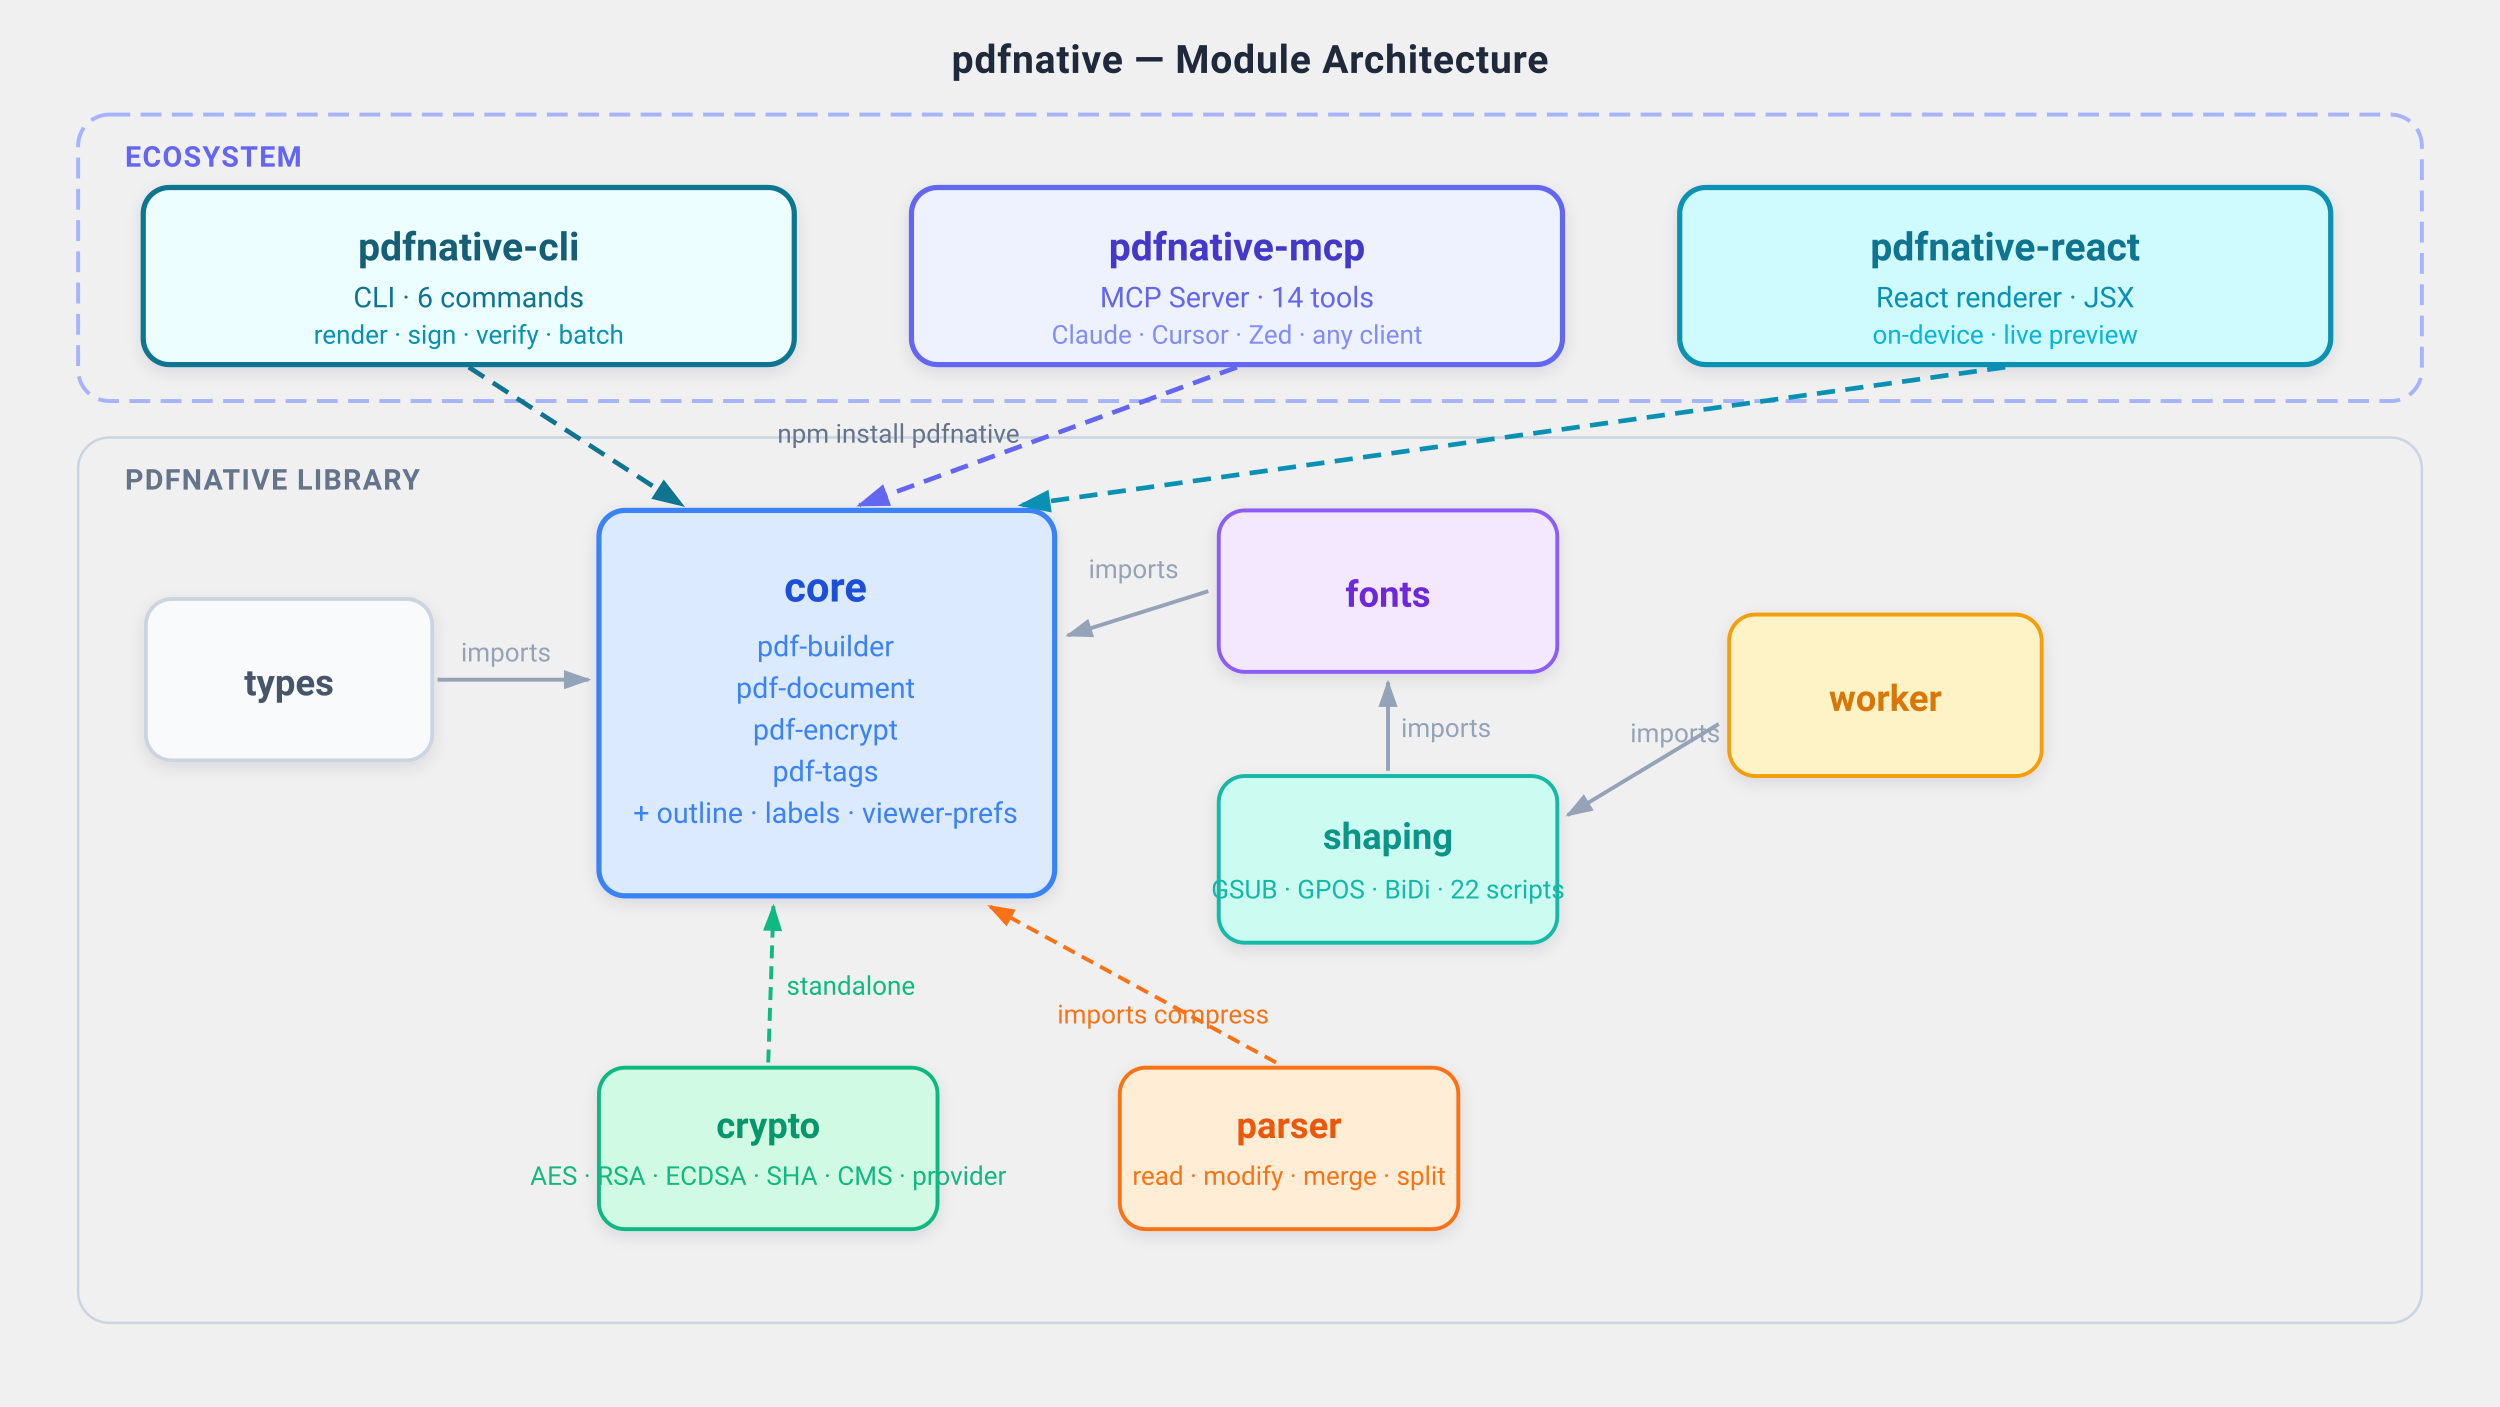
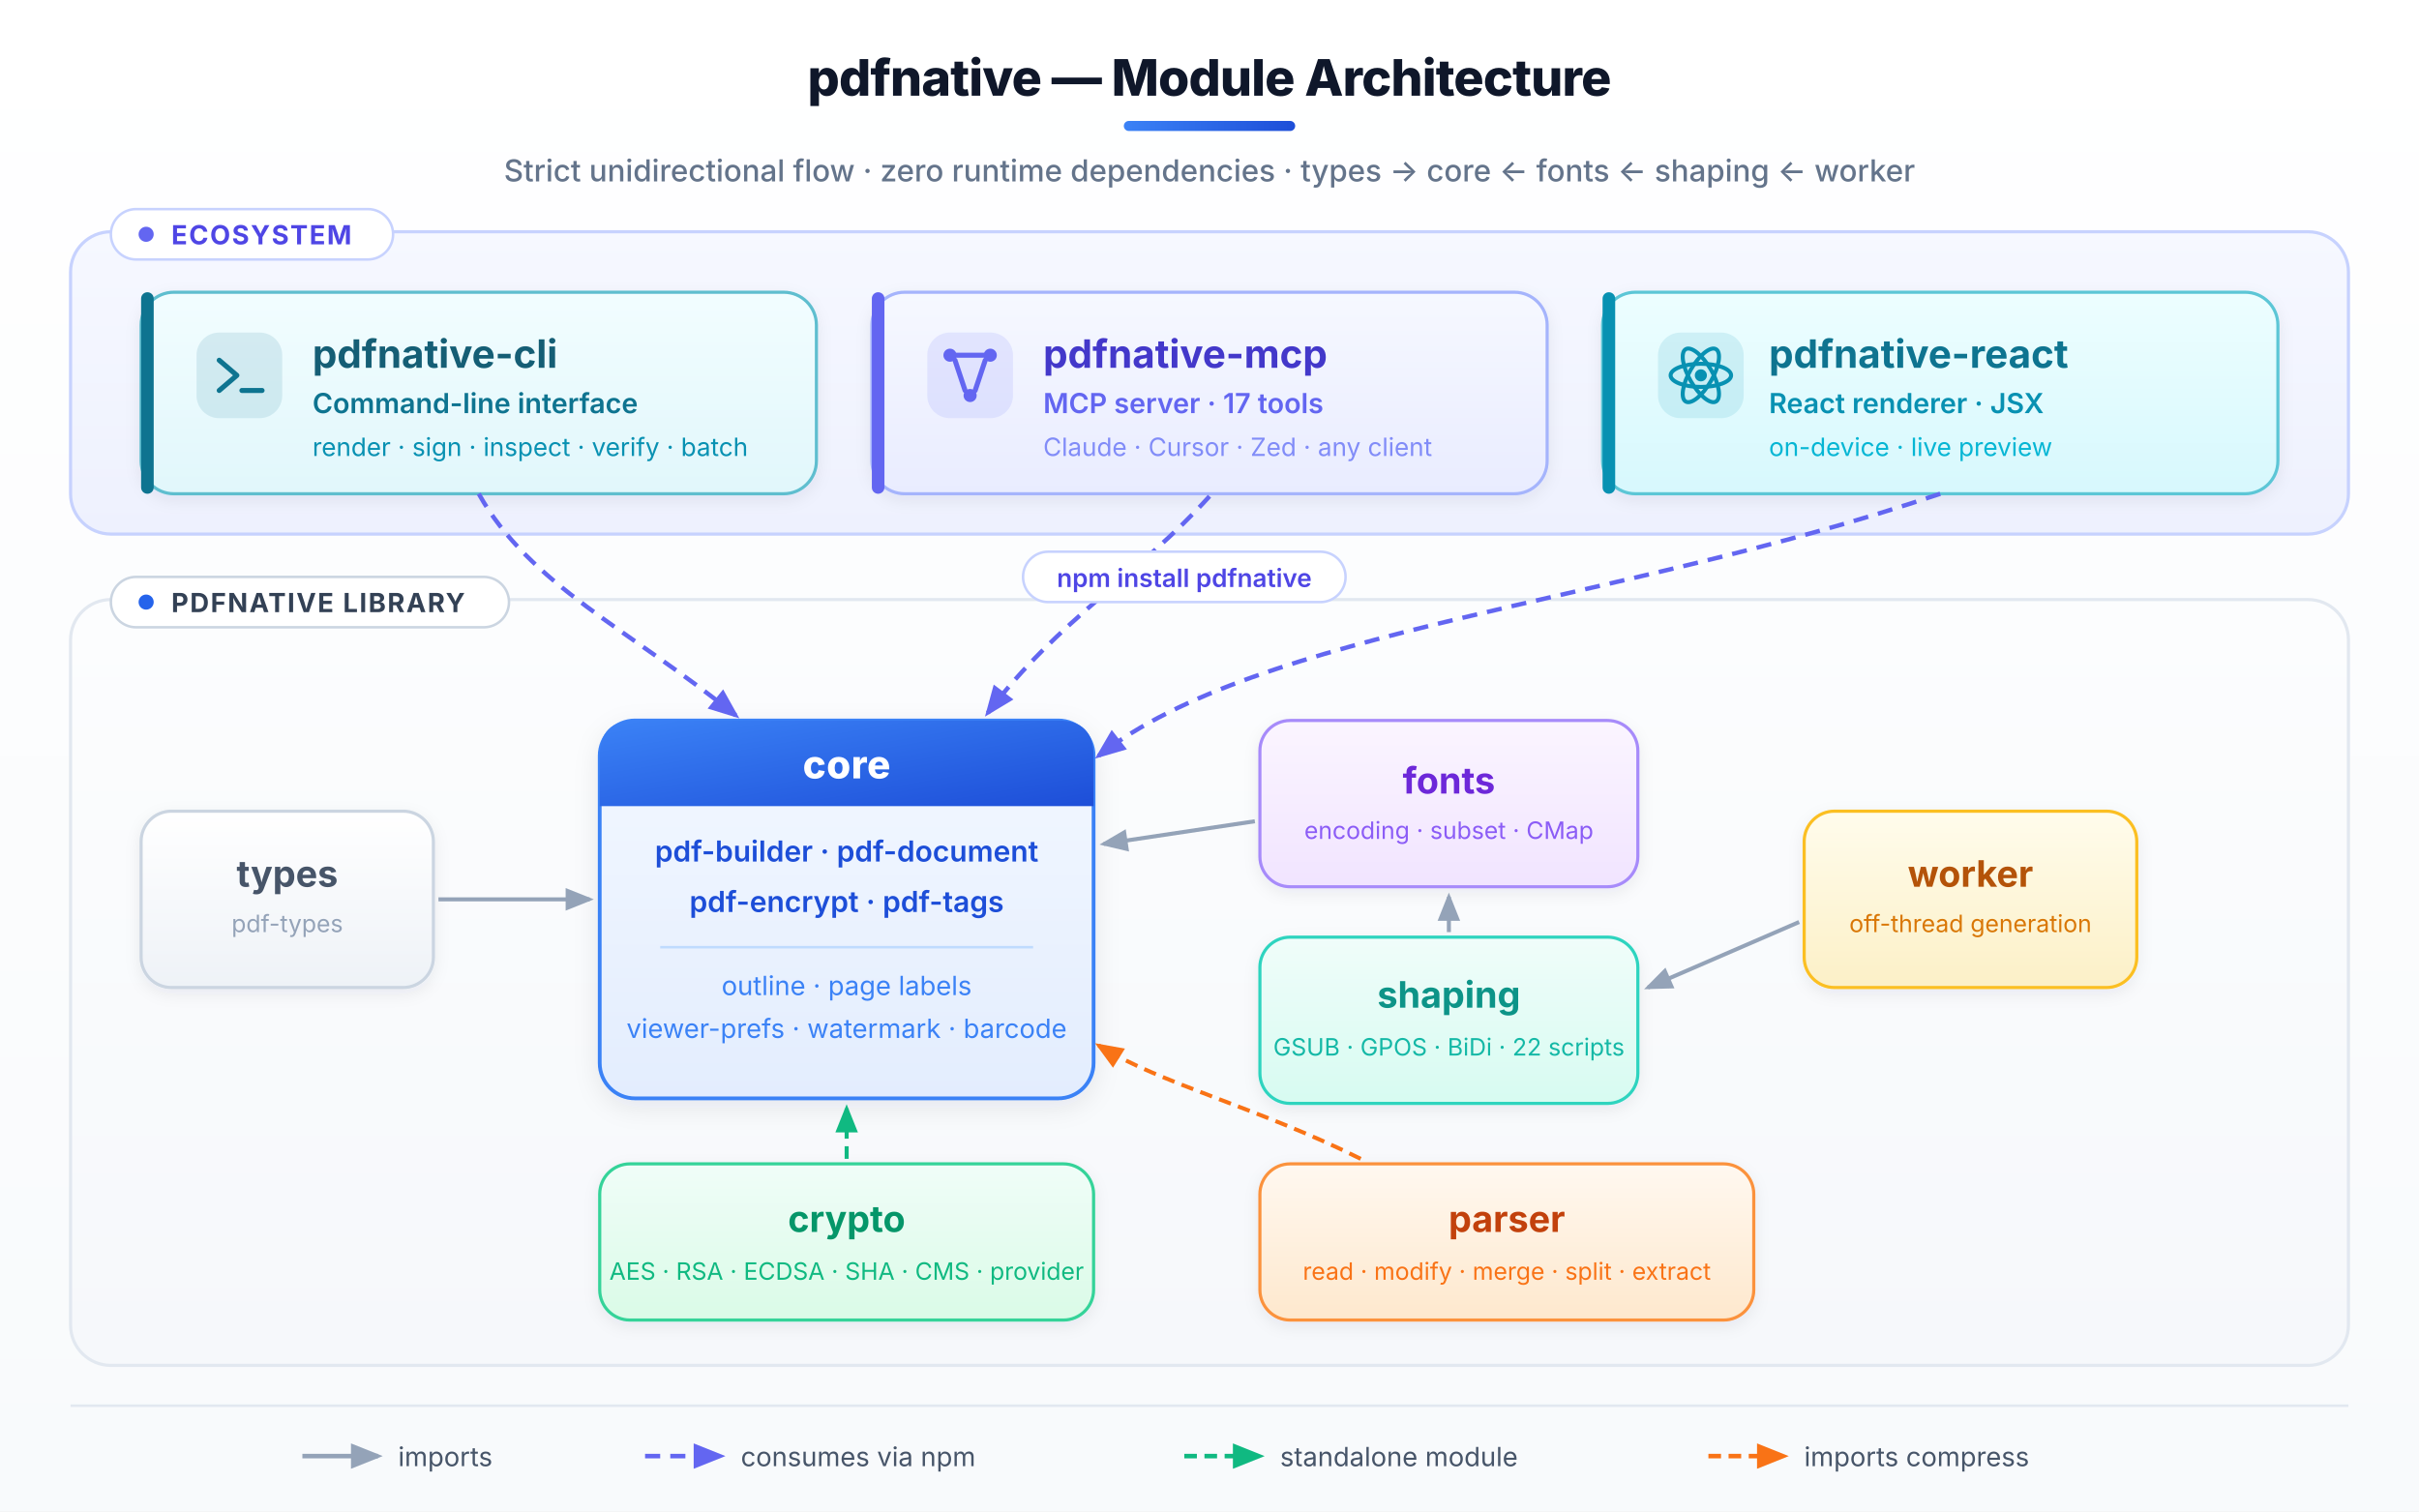
- <svg xmlns="http://www.w3.org/2000/svg" viewBox="0 0 960 540" font-family="-apple-system,BlinkMacSystemFont,'Segoe UI',Roboto,sans-serif">
+ <svg xmlns="http://www.w3.org/2000/svg" viewBox="0 0 960 600" role="img" aria-labelledby="arch-title arch-desc" font-family="Inter,-apple-system,BlinkMacSystemFont,'Segoe UI',Roboto,'Helvetica Neue',Arial,sans-serif">
  <defs>
-     <marker id="arrow" viewBox="0 0 10 7" refX="9" refY="3.5" markerWidth="7" markerHeight="5" orient="auto-start-reverse">
-       <polygon points="0 0, 10 3.5, 0 7" fill="#94A3B8" />
+     <marker id="ah-import" viewBox="0 0 10 8" refX="8.5" refY="4" markerWidth="7" markerHeight="6" orient="auto-start-reverse">
+       <path d="M0 0 L10 4 L0 8 Z" fill="#94A3B8" />
    </marker>
-     <marker id="arrow-mcp" viewBox="0 0 10 7" refX="9" refY="3.5" markerWidth="7" markerHeight="5" orient="auto-start-reverse">
-       <polygon points="0 0, 10 3.5, 0 7" fill="#6366F1" />
+     <marker id="ah-npm" viewBox="0 0 10 8" refX="8.5" refY="4" markerWidth="7" markerHeight="6" orient="auto-start-reverse">
+       <path d="M0 0 L10 4 L0 8 Z" fill="#6366F1" />
    </marker>
-     <marker id="arrow-cli" viewBox="0 0 10 7" refX="9" refY="3.5" markerWidth="7" markerHeight="5" orient="auto-start-reverse">
-       <polygon points="0 0, 10 3.5, 0 7" fill="#0E7490" />
+     <marker id="ah-standalone" viewBox="0 0 10 8" refX="8.5" refY="4" markerWidth="7" markerHeight="6" orient="auto-start-reverse">
+       <path d="M0 0 L10 4 L0 8 Z" fill="#10B981" />
    </marker>
-     <marker id="arrow-react" viewBox="0 0 10 7" refX="9" refY="3.5" markerWidth="7" markerHeight="5" orient="auto-start-reverse">
-       <polygon points="0 0, 10 3.5, 0 7" fill="#0891B2" />
+     <marker id="ah-compress" viewBox="0 0 10 8" refX="8.5" refY="4" markerWidth="7" markerHeight="6" orient="auto-start-reverse">
+       <path d="M0 0 L10 4 L0 8 Z" fill="#F97316" />
    </marker>
-     <marker id="arrow-green" viewBox="0 0 10 7" refX="9" refY="3.5" markerWidth="7" markerHeight="5" orient="auto-start-reverse">
-       <polygon points="0 0, 10 3.5, 0 7" fill="#10B981" />
-     </marker>
-     <marker id="arrow-orange" viewBox="0 0 10 7" refX="9" refY="3.5" markerWidth="7" markerHeight="5" orient="auto-start-reverse">
-       <polygon points="0 0, 10 3.5, 0 7" fill="#F97316" />
-     </marker>
-     <filter id="shadow" x="-10%" y="-10%" width="120%" height="130%">
-       <feDropShadow dx="0" dy="2" stdDeviation="3" flood-color="#0F172A" flood-opacity="0.10" />
+     <linearGradient id="g-canvas" x1="0" y1="0" x2="0" y2="1">
+       <stop offset="0%" stop-color="#FFFFFF" />
+       <stop offset="100%" stop-color="#F8FAFC" />
+     </linearGradient>
+     <linearGradient id="g-eco" x1="0" y1="0" x2="0" y2="1">
+       <stop offset="0%" stop-color="#F6F8FF" />
+       <stop offset="100%" stop-color="#EEF1FE" />
+     </linearGradient>
+     <linearGradient id="g-lib" x1="0" y1="0" x2="0" y2="1">
+       <stop offset="0%" stop-color="#FCFDFE" />
+       <stop offset="100%" stop-color="#F6F8FB" />
+     </linearGradient>
+     <linearGradient id="g-cli" x1="0" y1="0" x2="0" y2="1">
+       <stop offset="0%" stop-color="#F2FDFF" />
+       <stop offset="100%" stop-color="#E1F7FB" />
+     </linearGradient>
+     <linearGradient id="g-mcp" x1="0" y1="0" x2="0" y2="1">
+       <stop offset="0%" stop-color="#F6F8FF" />
+       <stop offset="100%" stop-color="#E9ECFF" />
+     </linearGradient>
+     <linearGradient id="g-react" x1="0" y1="0" x2="0" y2="1">
+       <stop offset="0%" stop-color="#EDFEFF" />
+       <stop offset="100%" stop-color="#D7F8FD" />
+     </linearGradient>
+     <linearGradient id="g-core" x1="0" y1="0" x2="0" y2="1">
+       <stop offset="0%" stop-color="#F3F8FF" />
+       <stop offset="100%" stop-color="#E3EDFE" />
+     </linearGradient>
+     <linearGradient id="g-core-head" x1="0" y1="0" x2="1" y2="1">
+       <stop offset="0%" stop-color="#3B82F6" />
+       <stop offset="100%" stop-color="#1D4ED8" />
+     </linearGradient>
+     <linearGradient id="g-types" x1="0" y1="0" x2="0" y2="1">
+       <stop offset="0%" stop-color="#FFFFFF" />
+       <stop offset="100%" stop-color="#EEF2F7" />
+     </linearGradient>
+     <linearGradient id="g-fonts" x1="0" y1="0" x2="0" y2="1">
+       <stop offset="0%" stop-color="#FBF5FF" />
+       <stop offset="100%" stop-color="#F1E4FF" />
+     </linearGradient>
+     <linearGradient id="g-shaping" x1="0" y1="0" x2="0" y2="1">
+       <stop offset="0%" stop-color="#F0FDFA" />
+       <stop offset="100%" stop-color="#D7FBF1" />
+     </linearGradient>
+     <linearGradient id="g-worker" x1="0" y1="0" x2="0" y2="1">
+       <stop offset="0%" stop-color="#FFFCEC" />
+       <stop offset="100%" stop-color="#FCF0C7" />
+     </linearGradient>
+     <linearGradient id="g-crypto" x1="0" y1="0" x2="0" y2="1">
+       <stop offset="0%" stop-color="#F0FDF8" />
+       <stop offset="100%" stop-color="#DAFBE7" />
+     </linearGradient>
+     <linearGradient id="g-parser" x1="0" y1="0" x2="0" y2="1">
+       <stop offset="0%" stop-color="#FFF8F0" />
+       <stop offset="100%" stop-color="#FEE8CD" />
+     </linearGradient>
+     <linearGradient id="g-accent" x1="0" y1="0" x2="1" y2="0">
+       <stop offset="0%" stop-color="#3B82F6" />
+       <stop offset="100%" stop-color="#1D4ED8" />
+     </linearGradient>
+     <filter id="soft" x="-20%" y="-20%" width="140%" height="150%">
+       <feDropShadow dx="0" dy="3" stdDeviation="5" flood-color="#1E293B" flood-opacity="0.08" />
+     </filter>
+     <filter id="soft-sm" x="-20%" y="-20%" width="140%" height="150%">
+       <feDropShadow dx="0" dy="2" stdDeviation="3" flood-color="#1E293B" flood-opacity="0.07" />
    </filter>
  </defs>
-   <text x="480" y="28" text-anchor="middle" font-size="15" font-weight="700" fill="#1E293B" letter-spacing="0.3">pdfnative — Module Architecture</text>
-   <rect x="30" y="44" width="900" height="110" rx="12" fill="none" stroke="#A5B4FC" stroke-width="1.5" stroke-dasharray="8,4" />
-   <text x="48" y="64" font-size="11" font-weight="600" fill="#6366F1" letter-spacing="0.5">ECOSYSTEM</text>
-   <rect x="55" y="72" width="250" height="68" rx="10" fill="#ECFEFF" stroke="#0E7490" stroke-width="2" filter="url(#shadow)" />
-   <text x="180" y="100" text-anchor="middle" font-size="15" font-weight="700" fill="#155E75">pdfnative-cli</text>
-   <text x="180" y="118" text-anchor="middle" font-size="11" fill="#0E7490">CLI · 6 commands</text>
-   <text x="180" y="132" text-anchor="middle" font-size="10" fill="#0891B2">render · sign · verify · batch</text>
-   <rect x="350" y="72" width="250" height="68" rx="10" fill="#EEF2FF" stroke="#6366F1" stroke-width="2" filter="url(#shadow)" />
-   <text x="475" y="100" text-anchor="middle" font-size="15" font-weight="700" fill="#4338CA">pdfnative-mcp</text>
-   <text x="475" y="118" text-anchor="middle" font-size="11" fill="#6366F1">MCP Server · 14 tools</text>
-   <text x="475" y="132" text-anchor="middle" font-size="10" fill="#818CF8">Claude · Cursor · Zed · any client</text>
-   <rect x="645" y="72" width="250" height="68" rx="10" fill="#CFFAFE" stroke="#0891B2" stroke-width="2" filter="url(#shadow)" />
-   <text x="770" y="100" text-anchor="middle" font-size="15" font-weight="700" fill="#0E7490">pdfnative-react</text>
-   <text x="770" y="118" text-anchor="middle" font-size="11" fill="#0891B2">React renderer · JSX</text>
-   <text x="770" y="132" text-anchor="middle" font-size="10" fill="#06B6D4">on-device · live preview</text>
-   <rect x="30" y="168" width="900" height="340" rx="12" fill="none" stroke="#CBD5E1" stroke-width="1" stroke-dasharray="0" />
-   <text x="48" y="188" font-size="11" font-weight="600" fill="#64748B" letter-spacing="0.5">PDFNATIVE LIBRARY</text>
-   <rect x="56" y="230" width="110" height="62" rx="10" fill="#F8FAFC" stroke="#CBD5E1" stroke-width="1.5" filter="url(#shadow)" />
-   <text x="111" y="267" text-anchor="middle" font-size="14" font-weight="600" fill="#475569">types</text>
-   <rect x="230" y="196" width="175" height="148" rx="10" fill="#DBEAFE" stroke="#3B82F6" stroke-width="2" filter="url(#shadow)" />
-   <text x="317" y="231" text-anchor="middle" font-size="16" font-weight="700" fill="#1D4ED8">core</text>
-   <text x="317" y="252" text-anchor="middle" font-size="11" fill="#3B82F6">pdf-builder</text>
-   <text x="317" y="268" text-anchor="middle" font-size="11" fill="#3B82F6">pdf-document</text>
-   <text x="317" y="284" text-anchor="middle" font-size="11" fill="#3B82F6">pdf-encrypt</text>
-   <text x="317" y="300" text-anchor="middle" font-size="11" fill="#3B82F6">pdf-tags</text>
-   <text x="317" y="316" text-anchor="middle" font-size="11" fill="#3B82F6">+ outline · labels · viewer-prefs</text>
-   <rect x="468" y="196" width="130" height="62" rx="10" fill="#F3E8FF" stroke="#8B5CF6" stroke-width="1.5" filter="url(#shadow)" />
-   <text x="533" y="233" text-anchor="middle" font-size="14" font-weight="600" fill="#6D28D9">fonts</text>
-   <rect x="468" y="298" width="130" height="64" rx="10" fill="#CCFBF1" stroke="#14B8A6" stroke-width="1.5" filter="url(#shadow)" />
-   <text x="533" y="326" text-anchor="middle" font-size="14" font-weight="600" fill="#0D9488">shaping</text>
-   <text x="533" y="345" text-anchor="middle" font-size="10" fill="#14B8A6">GSUB · GPOS · BiDi · 22 scripts</text>
-   <rect x="664" y="236" width="120" height="62" rx="10" fill="#FEF3C7" stroke="#F59E0B" stroke-width="1.5" filter="url(#shadow)" />
-   <text x="724" y="273" text-anchor="middle" font-size="14" font-weight="600" fill="#D97706">worker</text>
-   <rect x="230" y="410" width="130" height="62" rx="10" fill="#D1FAE5" stroke="#10B981" stroke-width="1.5" filter="url(#shadow)" />
-   <text x="295" y="437" text-anchor="middle" font-size="14" font-weight="600" fill="#059669">crypto</text>
-   <text x="295" y="455" text-anchor="middle" font-size="10" fill="#10B981">AES · RSA · ECDSA · SHA · CMS · provider</text>
-   <rect x="430" y="410" width="130" height="62" rx="10" fill="#FFEDD5" stroke="#F97316" stroke-width="1.5" filter="url(#shadow)" />
-   <text x="495" y="437" text-anchor="middle" font-size="14" font-weight="600" fill="#EA580C">parser</text>
-   <text x="495" y="455" text-anchor="middle" font-size="10" fill="#F97316">read · modify · merge · split</text>
-   <line x1="180" y1="141" x2="262" y2="194" stroke="#0E7490" stroke-width="1.8" stroke-dasharray="7,4" marker-end="url(#arrow-cli)" />
-   <line x1="475" y1="141" x2="330" y2="194" stroke="#6366F1" stroke-width="1.8" stroke-dasharray="7,4" marker-end="url(#arrow-mcp)" />
-   <text x="345" y="170" text-anchor="middle" font-size="10" fill="#64748B">npm install pdfnative</text>
-   <line x1="770" y1="141" x2="392" y2="194" stroke="#0891B2" stroke-width="1.8" stroke-dasharray="7,4" marker-end="url(#arrow-react)" />
-   <line x1="168" y1="261" x2="226" y2="261" stroke="#94A3B8" stroke-width="1.5" marker-end="url(#arrow)" />
-   <text x="177" y="254" font-size="10" fill="#94A3B8">imports</text>
-   <line x1="464" y1="227" x2="410" y2="244" stroke="#94A3B8" stroke-width="1.5" marker-end="url(#arrow)" />
-   <text x="418" y="222" font-size="10" fill="#94A3B8">imports</text>
-   <line x1="533" y1="296" x2="533" y2="262" stroke="#94A3B8" stroke-width="1.5" marker-end="url(#arrow)" />
-   <text x="538" y="283" font-size="10" fill="#94A3B8">imports</text>
-   <line x1="660" y1="278" x2="602" y2="313" stroke="#94A3B8" stroke-width="1.5" marker-end="url(#arrow)" />
-   <text x="626" y="285" font-size="10" fill="#94A3B8">imports</text>
-   <line x1="295" y1="408" x2="297" y2="348" stroke="#10B981" stroke-width="1.5" stroke-dasharray="5,3" marker-end="url(#arrow-green)" />
-   <text x="302" y="382" font-size="10" fill="#10B981">standalone</text>
-   <line x1="490" y1="408" x2="380" y2="348" stroke="#F97316" stroke-width="1.5" stroke-dasharray="5,3" marker-end="url(#arrow-orange)" />
-   <text x="406" y="393" font-size="10" fill="#F97316">imports compress</text>
+   <rect x="0" y="0" width="960" height="600" fill="url(#g-canvas)" />
+   <text x="480" y="38" text-anchor="middle" font-size="20" font-weight="800" fill="#0F172A" letter-spacing="-0.3">pdfnative — Module Architecture</text>
+   <rect x="446" y="48" width="68" height="4" rx="2" fill="url(#g-accent)" />
+   <text x="480" y="72" text-anchor="middle" font-size="12" font-weight="500" fill="#64748B">Strict unidirectional flow · zero runtime dependencies · types → core ← fonts ← shaping ← worker</text>
+   <rect x="28" y="92" width="904" height="120" rx="16" fill="url(#g-eco)" stroke="#C7D2FE" stroke-width="1.25" />
+   <rect x="44" y="83" width="112" height="20" rx="10" fill="#FFFFFF" stroke="#C7D2FE" stroke-width="1" />
+   <circle cx="58" cy="93" r="3" fill="#6366F1" />
+   <text x="68" y="97" font-size="10.5" font-weight="700" fill="#4F46E5" letter-spacing="0.6">ECOSYSTEM</text>
+   <g filter="url(#soft-sm)">
+     <rect x="56" y="116" width="268" height="80" rx="13" fill="url(#g-cli)" stroke="#5EBECF" stroke-width="1.25" />
+   </g>
+   <rect x="56" y="116" width="5" height="80" rx="2.5" fill="#0E7490" />
+   <rect x="78" y="132" width="34" height="34" rx="9" fill="#0E7490" fill-opacity="0.12" />
+   <path d="M87 143 l7 6 l-7 6 M96 155 h8" fill="none" stroke="#0E7490" stroke-width="2" stroke-linecap="round" stroke-linejoin="round" />
+   <text x="124" y="146" font-size="15.5" font-weight="700" fill="#155E75">pdfnative-cli</text>
+   <text x="124" y="164" font-size="11" font-weight="600" fill="#0E7490">Command-line interface</text>
+   <text x="124" y="181" font-size="10" fill="#0891B2">render · sign · inspect · verify · batch</text>
+   <g filter="url(#soft-sm)">
+     <rect x="346" y="116" width="268" height="80" rx="13" fill="url(#g-mcp)" stroke="#A5B4FC" stroke-width="1.25" />
+   </g>
+   <rect x="346" y="116" width="5" height="80" rx="2.5" fill="#6366F1" />
+   <rect x="368" y="132" width="34" height="34" rx="9" fill="#6366F1" fill-opacity="0.12" />
+   <g fill="none" stroke="#6366F1" stroke-width="2" stroke-linecap="round">
+     <circle cx="377" cy="141" r="2.6" fill="#6366F1" stroke="none" />
+     <circle cx="393" cy="141" r="2.6" fill="#6366F1" stroke="none" />
+     <circle cx="385" cy="157" r="2.6" fill="#6366F1" stroke="none" />
+     <path d="M379 143 l4 12 M391 143 l-4 12 M379 141 h12" />
+   </g>
+   <text x="414" y="146" font-size="15.5" font-weight="700" fill="#4338CA">pdfnative-mcp</text>
+   <text x="414" y="164" font-size="11" font-weight="600" fill="#6366F1">MCP server · 17 tools</text>
+   <text x="414" y="181" font-size="10" fill="#818CF8">Claude · Cursor · Zed · any client</text>
+   <g filter="url(#soft-sm)">
+     <rect x="636" y="116" width="268" height="80" rx="13" fill="url(#g-react)" stroke="#5CC6D6" stroke-width="1.25" />
+   </g>
+   <rect x="636" y="116" width="5" height="80" rx="2.5" fill="#0891B2" />
+   <rect x="658" y="132" width="34" height="34" rx="9" fill="#0891B2" fill-opacity="0.12" />
+   <g fill="none" stroke="#0891B2" stroke-width="1.6">
+     <circle cx="675" cy="149" r="2.4" fill="#0891B2" stroke="none" />
+     <ellipse cx="675" cy="149" rx="12" ry="4.6" />
+     <ellipse cx="675" cy="149" rx="12" ry="4.6" transform="rotate(60 675 149)" />
+     <ellipse cx="675" cy="149" rx="12" ry="4.6" transform="rotate(120 675 149)" />
+   </g>
+   <text x="702" y="146" font-size="15.5" font-weight="700" fill="#0E7490">pdfnative-react</text>
+   <text x="702" y="164" font-size="11" font-weight="600" fill="#0891B2">React renderer · JSX</text>
+   <text x="702" y="181" font-size="10" fill="#06B6D4">on-device · live preview</text>
+   <rect x="28" y="238" width="904" height="304" rx="16" fill="url(#g-lib)" stroke="#E2E8F0" stroke-width="1.25" />
+   <rect x="44" y="229" width="158" height="20" rx="10" fill="#FFFFFF" stroke="#CBD5E1" stroke-width="1" />
+   <circle cx="58" cy="239" r="3" fill="#2563EB" />
+   <text x="68" y="243" font-size="10.5" font-weight="700" fill="#334155" letter-spacing="0.6">PDFNATIVE LIBRARY</text>
+   <g filter="url(#soft-sm)">
+     <rect x="56" y="322" width="116" height="70" rx="12" fill="url(#g-types)" stroke="#CBD5E1" stroke-width="1.25" />
+   </g>
+   <text x="114" y="352" text-anchor="middle" font-size="14.5" font-weight="700" fill="#475569">types</text>
+   <text x="114" y="370" text-anchor="middle" font-size="9.5" fill="#94A3B8">pdf-types</text>
+   <g filter="url(#soft)">
+     <rect x="238" y="286" width="196" height="150" rx="14" fill="url(#g-core)" stroke="#3B82F6" stroke-width="1.5" />
+   </g>
+   <path d="M238 320 L238 300 Q238 286 252 286 L420 286 Q434 286 434 300 L434 320 Z" fill="url(#g-core-head)" />
+   <text x="336" y="309" text-anchor="middle" font-size="15.5" font-weight="800" fill="#FFFFFF" letter-spacing="0.2">core</text>
+   <text x="336" y="342" text-anchor="middle" font-size="11.5" font-weight="600" fill="#1D4ED8">pdf-builder · pdf-document</text>
+   <text x="336" y="362" text-anchor="middle" font-size="11.5" font-weight="600" fill="#1D4ED8">pdf-encrypt · pdf-tags</text>
+   <line x1="262" y1="376" x2="410" y2="376" stroke="#BFDBFE" stroke-width="1" />
+   <text x="336" y="395" text-anchor="middle" font-size="10.5" fill="#3B82F6">outline · page labels</text>
+   <text x="336" y="412" text-anchor="middle" font-size="10.5" fill="#3B82F6">viewer-prefs · watermark · barcode</text>
+   <g filter="url(#soft-sm)">
+     <rect x="500" y="286" width="150" height="66" rx="12" fill="url(#g-fonts)" stroke="#A78BFA" stroke-width="1.25" />
+   </g>
+   <text x="575" y="315" text-anchor="middle" font-size="14.5" font-weight="700" fill="#6D28D9">fonts</text>
+   <text x="575" y="333" text-anchor="middle" font-size="9.5" fill="#8B5CF6">encoding · subset · CMap</text>
+   <g filter="url(#soft-sm)">
+     <rect x="500" y="372" width="150" height="66" rx="12" fill="url(#g-shaping)" stroke="#2DD4BF" stroke-width="1.25" />
+   </g>
+   <text x="575" y="400" text-anchor="middle" font-size="14.5" font-weight="700" fill="#0D9488">shaping</text>
+   <text x="575" y="419" text-anchor="middle" font-size="9.5" fill="#14B8A6">GSUB · GPOS · BiDi · 22 scripts</text>
+   <g filter="url(#soft-sm)">
+     <rect x="716" y="322" width="132" height="70" rx="12" fill="url(#g-worker)" stroke="#FBBF24" stroke-width="1.25" />
+   </g>
+   <text x="782" y="352" text-anchor="middle" font-size="14.5" font-weight="700" fill="#B45309">worker</text>
+   <text x="782" y="370" text-anchor="middle" font-size="9.5" fill="#D97706">off-thread generation</text>
+   <g filter="url(#soft-sm)">
+     <rect x="238" y="462" width="196" height="62" rx="12" fill="url(#g-crypto)" stroke="#34D399" stroke-width="1.25" />
+   </g>
+   <text x="336" y="489" text-anchor="middle" font-size="14.5" font-weight="700" fill="#059669">crypto</text>
+   <text x="336" y="508" text-anchor="middle" font-size="9.5" fill="#10B981">AES · RSA · ECDSA · SHA · CMS · provider</text>
+   <g filter="url(#soft-sm)">
+     <rect x="500" y="462" width="196" height="62" rx="12" fill="url(#g-parser)" stroke="#FB923C" stroke-width="1.25" />
+   </g>
+   <text x="598" y="489" text-anchor="middle" font-size="14.5" font-weight="700" fill="#C2410C">parser</text>
+   <text x="598" y="508" text-anchor="middle" font-size="9.5" fill="#F97316">read · modify · merge · split · extract</text>
+   <path d="M190 196 C 210 232, 250 250, 292 284" fill="none" stroke="#6366F1" stroke-width="1.75" stroke-dasharray="6,4" marker-end="url(#ah-npm)" />
+   <path d="M480 197 C 452 228, 420 246, 392 283" fill="none" stroke="#6366F1" stroke-width="1.75" stroke-dasharray="6,4" marker-end="url(#ah-npm)" />
+   <path d="M770 196 C 640 240, 500 250, 436 300" fill="none" stroke="#6366F1" stroke-width="1.75" stroke-dasharray="6,4" marker-end="url(#ah-npm)" />
+   <g transform="translate(470 232)">
+     <rect x="-64" y="-13" width="128" height="20" rx="10" fill="#FFFFFF" stroke="#C7D2FE" stroke-width="1" />
+     <text x="0" y="1" text-anchor="middle" font-size="10" font-weight="600" fill="#4F46E5">npm install pdfnative</text>
+   </g>
+   <line x1="174" y1="357" x2="234" y2="357" stroke="#94A3B8" stroke-width="1.6" marker-end="url(#ah-import)" />
+   <line x1="498" y1="326" x2="438" y2="335" stroke="#94A3B8" stroke-width="1.6" marker-end="url(#ah-import)" />
+   <line x1="575" y1="370" x2="575" y2="356" stroke="#94A3B8" stroke-width="1.6" marker-end="url(#ah-import)" />
+   <line x1="714" y1="366" x2="654" y2="392" stroke="#94A3B8" stroke-width="1.6" marker-end="url(#ah-import)" />
+   <line x1="336" y1="460" x2="336" y2="440" stroke="#10B981" stroke-width="1.6" stroke-dasharray="5,3" marker-end="url(#ah-standalone)" />
+   <path d="M540 460 C 500 440, 460 430, 436 415" fill="none" stroke="#F97316" stroke-width="1.6" stroke-dasharray="5,3" marker-end="url(#ah-compress)" />
+   <line x1="28" y1="558" x2="932" y2="558" stroke="#E2E8F0" stroke-width="1" />
+   <g font-size="10.5" fill="#475569">
+     <line x1="120" y1="578" x2="150" y2="578" stroke="#94A3B8" stroke-width="1.8" marker-end="url(#ah-import)" />
+     <text x="158" y="582">imports</text>
+     <line x1="256" y1="578" x2="286" y2="578" stroke="#6366F1" stroke-width="1.8" stroke-dasharray="6,4" marker-end="url(#ah-npm)" />
+     <text x="294" y="582">consumes via npm</text>
+     <line x1="470" y1="578" x2="500" y2="578" stroke="#10B981" stroke-width="1.8" stroke-dasharray="5,3" marker-end="url(#ah-standalone)" />
+     <text x="508" y="582">standalone module</text>
+     <line x1="678" y1="578" x2="708" y2="578" stroke="#F97316" stroke-width="1.8" stroke-dasharray="5,3" marker-end="url(#ah-compress)" />
+     <text x="716" y="582">imports compress</text>
+   </g>
</svg>
